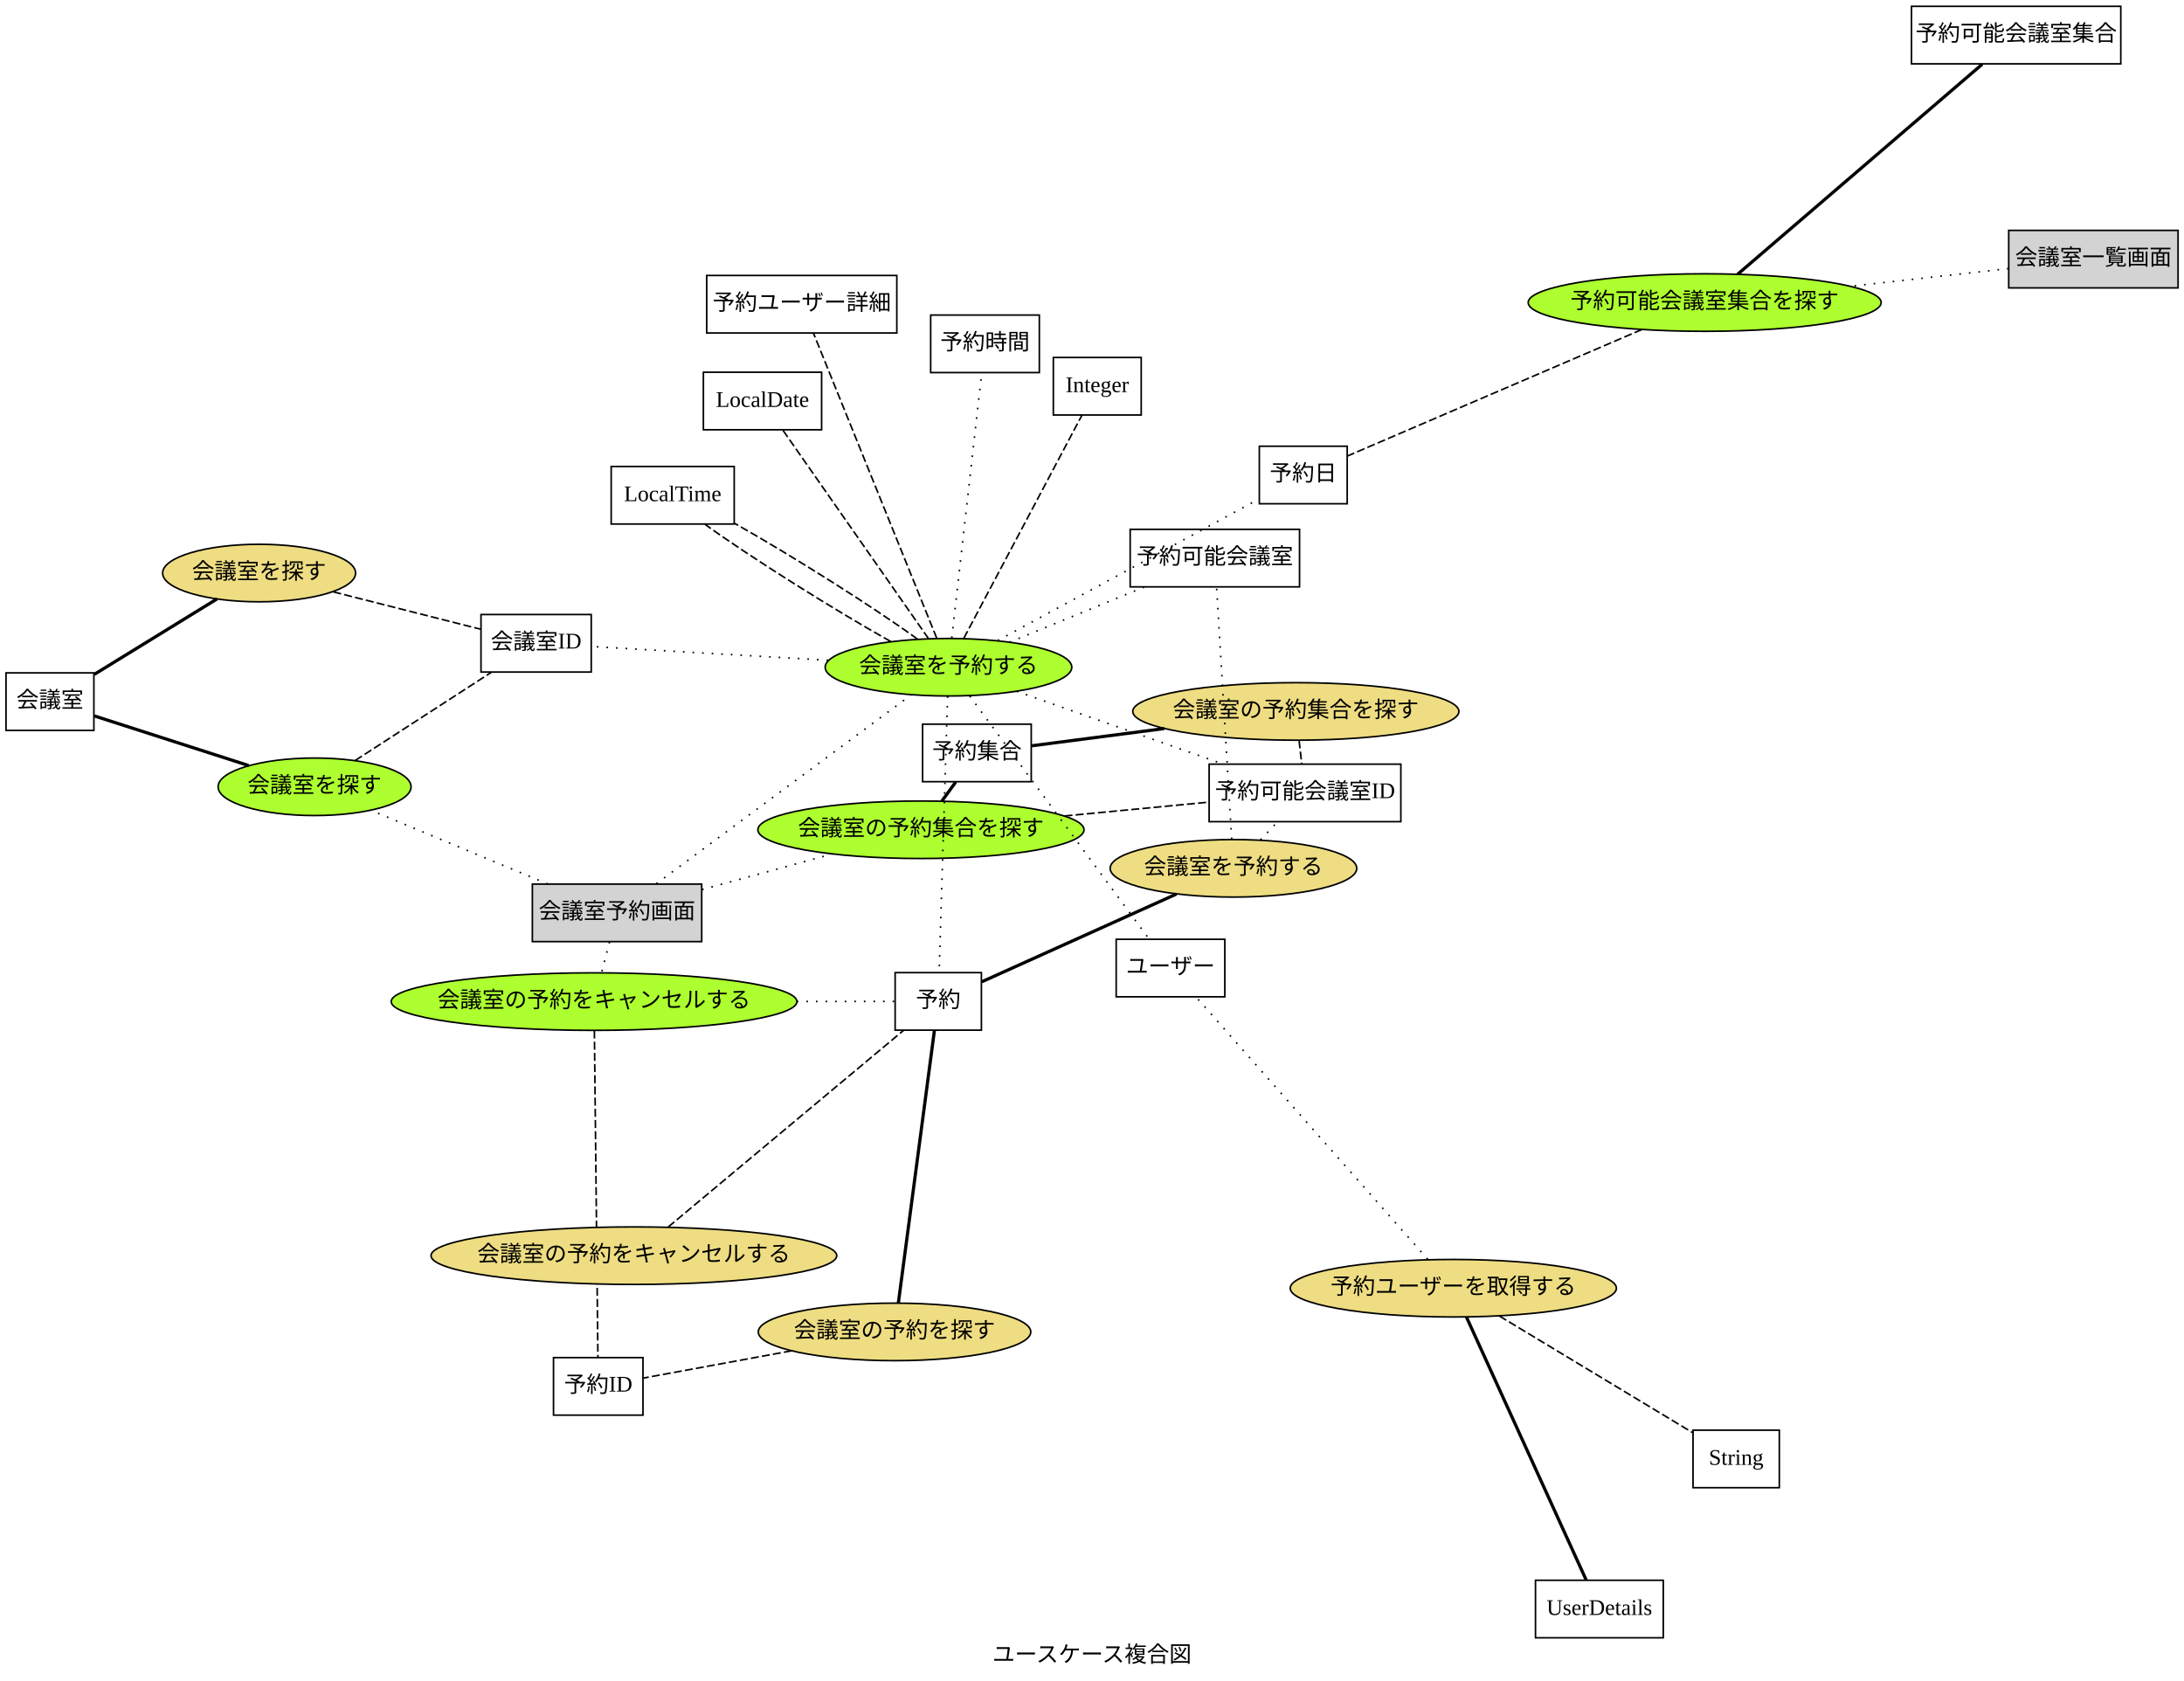
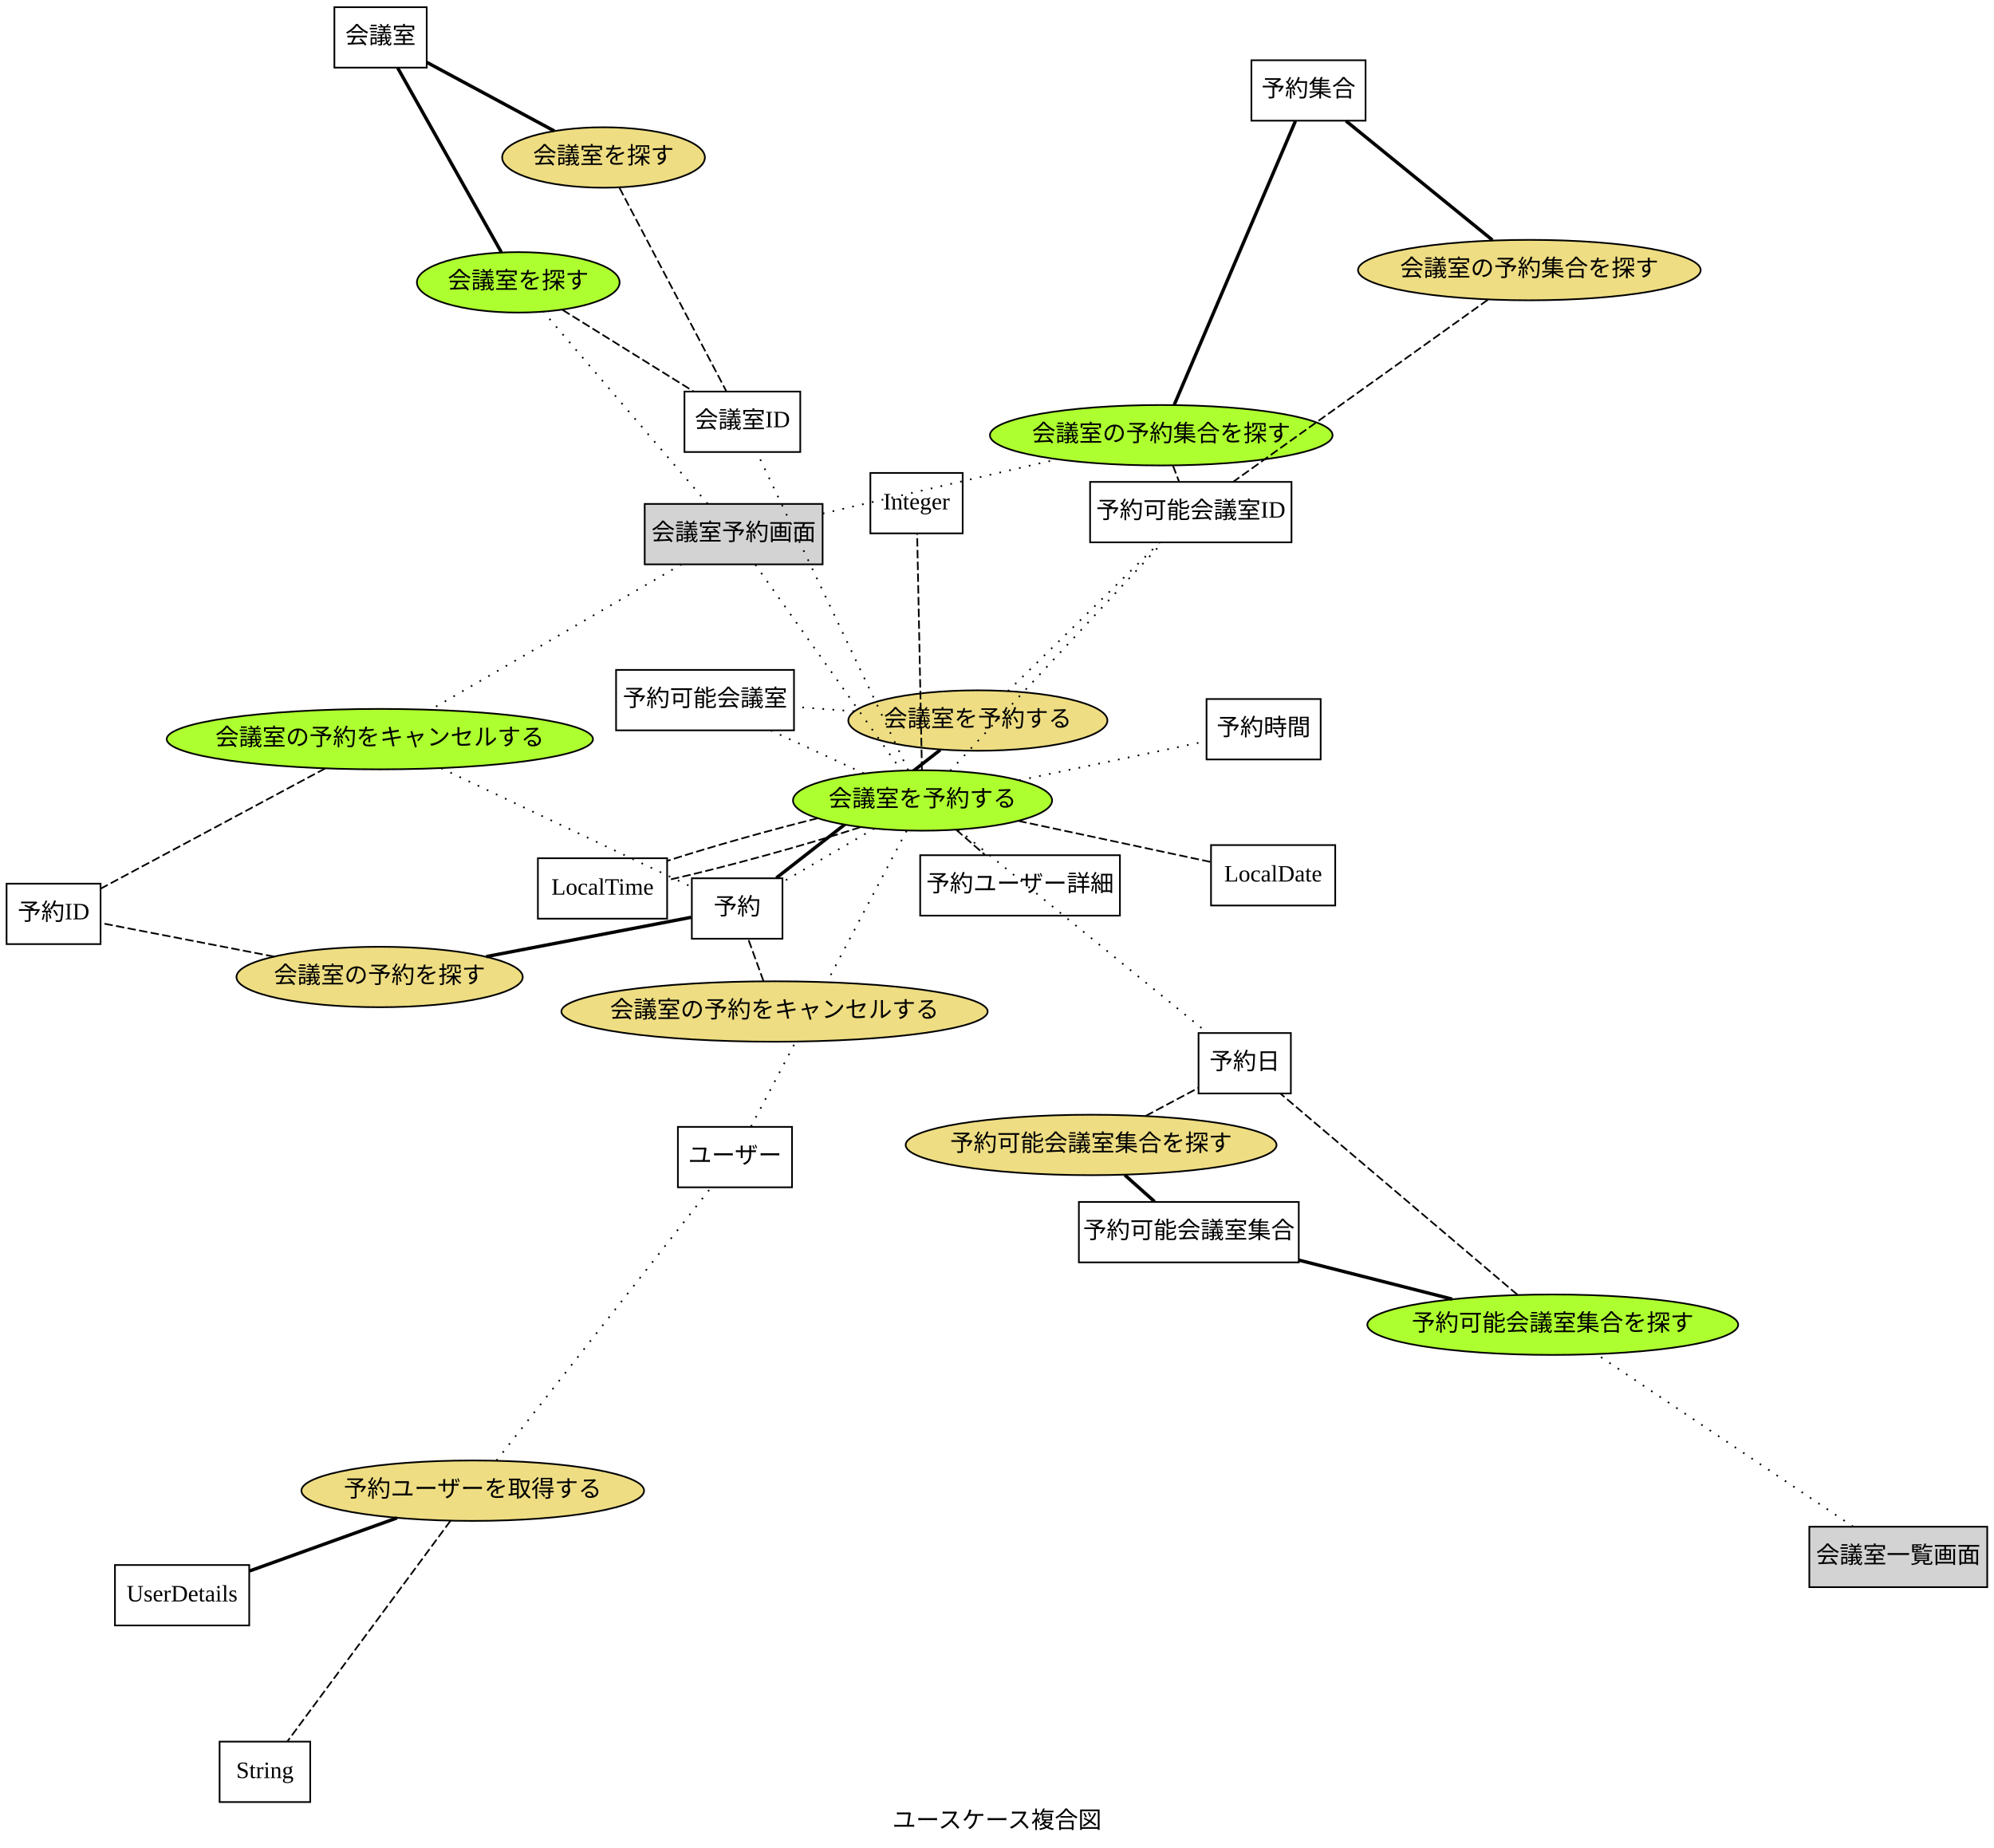
- <svg xmlns="http://www.w3.org/2000/svg" xmlns:xlink="http://www.w3.org/1999/xlink" width="1367px" height="1052px" viewBox="0.00 0.00 1367.00 1052.00">
-   <g id="graph0" class="graph" transform="scale(1.0 1.0) rotate(0) translate(4 1025)">
-     <polygon fill="white" stroke="none" points="-4,27 -4,-1025 1363,-1025 1363,27 -4,27" />
-     <text text-anchor="middle" x="679.5" y="15.2" font-family="Times New Roman,serif" font-size="14.00">ユースケース複合図</text>
+ <svg xmlns="http://www.w3.org/2000/svg" xmlns:xlink="http://www.w3.org/1999/xlink" width="1188px" height="1101px" viewBox="0.00 0.00 1188.00 1101.00">
+   <g id="graph0" class="graph" transform="scale(1.0 1.0) rotate(0) translate(4 1074)">
+     <polygon fill="white" stroke="none" points="-4,27 -4,-1074 1184,-1074 1184,27 -4,27" />
+     <text text-anchor="middle" x="590" y="15.2" font-family="Times New Roman,serif" font-size="14.00">ユースケース複合図</text>
    <g id="node1" class="node">
      <g id="a_node1">
        <a xlink:href="https://github.com/system-sekkei/library/tree/master/src/main/java/mrs/application/coordinator/reservation/ReservationCoordinator.java" xlink:title="ReservationCoordinator.cancelReservedMeetingRoom(ReservationId)">
-           <ellipse fill="greenyellow" stroke="black" cx="367.834" cy="-398.152" rx="126.978" ry="18" />
-           <text text-anchor="middle" x="367.834" y="-394.452" font-family="Times New Roman,serif" font-size="14.00">会議室の予約をキャンセルする</text>
+           <ellipse fill="greenyellow" stroke="black" cx="222.307" cy="-633.622" rx="126.978" ry="18" />
+           <text text-anchor="middle" x="222.307" y="-629.922" font-family="Times New Roman,serif" font-size="14.00">会議室の予約をキャンセルする</text>
        </a>
      </g>
    </g>
    <g id="node2" class="node">
      <g id="a_node2">
        <a xlink:title="ReservationId">
-           <polygon fill="none" stroke="black" points="398.446,-175.35 342.446,-175.35 342.446,-139.35 398.446,-139.35 398.446,-175.35" />
-           <text text-anchor="middle" x="370.446" y="-153.65" font-family="Times New Roman,serif" font-size="14.00">予約ID</text>
+           <polygon fill="none" stroke="black" points="55.911,-547.508 -0.089,-547.508 -0.089,-511.508 55.911,-511.508 55.911,-547.508" />
+           <text text-anchor="middle" x="27.911" y="-525.808" font-family="Times New Roman,serif" font-size="14.00">予約ID</text>
        </a>
      </g>
    </g>
    <g id="edge1" class="edge">
-       <path fill="none" stroke="black" stroke-dasharray="5,2" d="M368.03,-380.053C368.515,-335.427 369.761,-220.505 370.248,-175.66" />
+       <path fill="none" stroke="black" stroke-dasharray="5,2" d="M189.77,-616.195C152.372,-596.166 91.602,-563.619 56.128,-544.62" />
    </g>
    <g id="node3" class="node">
      <g id="a_node3">
        <a xlink:title="Reservation">
-           <polygon fill="none" stroke="black" points="610.275,-416.284 556.275,-416.284 556.275,-380.284 610.275,-380.284 610.275,-416.284" />
-           <text text-anchor="middle" x="583.275" y="-394.584" font-family="Times New Roman,serif" font-size="14.00">予約</text>
+           <polygon fill="none" stroke="black" points="462.184,-550.712 408.184,-550.712 408.184,-514.712 462.184,-514.712 462.184,-550.712" />
+           <text text-anchor="middle" x="435.184" y="-529.012" font-family="Times New Roman,serif" font-size="14.00">予約</text>
        </a>
      </g>
    </g>
    <g id="edge2" class="edge">
-       <path fill="none" stroke="black" stroke-dasharray="1,5" d="M494.714,-398.23C517.917,-398.244 539.893,-398.257 556.15,-398.267" />
-     </g>
-     <g id="node21" class="node">
-       <g id="a_node21">
+       <path fill="none" stroke="black" stroke-dasharray="1,5" d="M258.902,-616.275C301.341,-596.157 370.302,-563.468 408.167,-545.519" />
+     </g>
+     <g id="node24" class="node">
+       <g id="a_node24">
        <a xlink:href="https://github.com/system-sekkei/library/tree/master/src/main/java/mrs/application/service/reservation/ReservationService.java" xlink:title="ReservationService.findOne(ReservationId)">
-           <ellipse fill="#eedd82" stroke="black" cx="555.901" cy="-191.435" rx="85.285" ry="18" />
-           <text text-anchor="middle" x="555.901" y="-187.735" font-family="Times New Roman,serif" font-size="14.00">会議室の予約を探す</text>
-         </a>
-       </g>
-     </g>
-     <g id="edge24" class="edge">
-       <path fill="none" stroke="black" stroke-width="2" d="M580.846,-379.927C575.638,-340.575 563.454,-248.505 558.286,-209.455" />
-     </g>
-     <g id="node23" class="node">
-       <g id="a_node23">
+           <ellipse fill="#eedd82" stroke="black" cx="222.168" cy="-491.906" rx="85.285" ry="18" />
+           <text text-anchor="middle" x="222.168" y="-488.206" font-family="Times New Roman,serif" font-size="14.00">会議室の予約を探す</text>
+         </a>
+       </g>
+     </g>
+     <g id="edge27" class="edge">
+       <path fill="none" stroke="black" stroke-width="2" d="M407.772,-527.46C377.096,-521.584 326.364,-511.866 285.686,-504.074" />
+     </g>
+     <g id="node26" class="node">
+       <g id="a_node26">
        <a xlink:href="https://github.com/system-sekkei/library/tree/master/src/main/java/mrs/application/service/reservation/ReservationService.java" xlink:title="ReservationService.reserve(Reservation)">
-           <ellipse fill="#eedd82" stroke="black" cx="768.034" cy="-481.564" rx="77.187" ry="18" />
-           <text text-anchor="middle" x="768.034" y="-477.864" font-family="Times New Roman,serif" font-size="14.00">会議室を予約する</text>
-         </a>
-       </g>
-     </g>
-     <g id="edge28" class="edge">
-       <path fill="none" stroke="black" stroke-width="2" d="M610.537,-410.572C642.859,-425.141 696.819,-449.464 732.417,-465.509" />
+           <ellipse fill="#eedd82" stroke="black" cx="578.6" cy="-644.702" rx="77.187" ry="18" />
+           <text text-anchor="middle" x="578.6" y="-641.002" font-family="Times New Roman,serif" font-size="14.00">会議室を予約する</text>
+         </a>
+       </g>
+     </g>
+     <g id="edge31" class="edge">
+       <path fill="none" stroke="black" stroke-width="2" d="M458.546,-550.954C485.532,-572.027 529.619,-606.453 556.194,-627.205" />
    </g>
    <g id="node4" class="node">
      <g id="a_node4">
        <a xlink:title="ReservationsController">
-           <polygon fill="lightgray" stroke="black" points="435.214,-471.701 329.214,-471.701 329.214,-435.701 435.214,-435.701 435.214,-471.701" />
-           <text text-anchor="middle" x="382.214" y="-450.001" font-family="Times New Roman,serif" font-size="14.00">会議室予約画面</text>
+           <polygon fill="lightgray" stroke="black" points="486.099,-773.761 380.099,-773.761 380.099,-737.761 486.099,-737.761 486.099,-773.761" />
+           <text text-anchor="middle" x="433.099" y="-752.061" font-family="Times New Roman,serif" font-size="14.00">会議室予約画面</text>
        </a>
      </g>
    </g>
    <g id="edge3" class="edge">
-       <path fill="none" stroke="black" stroke-dasharray="1,5" d="M377.505,-435.512C375.9,-429.311 374.106,-422.382 372.504,-416.192" />
+       <path fill="none" stroke="black" stroke-dasharray="1,5" d="M401.996,-737.739C361.799,-714.447 292.267,-674.158 252.512,-651.123" />
    </g>
    <g id="node5" class="node">
      <g id="a_node5">
        <a xlink:href="https://github.com/system-sekkei/library/tree/master/src/main/java/mrs/application/coordinator/reservation/ReservationCoordinator.java" xlink:title="ReservationCoordinator.reserveMeetingRoom(LocalTime, LocalTime, ReservationUserDetails, LocalDate, Integer)">
-           <ellipse fill="greenyellow" stroke="black" cx="589.669" cy="-607.417" rx="77.187" ry="18" />
-           <text text-anchor="middle" x="589.669" y="-603.717" font-family="Times New Roman,serif" font-size="14.00">会議室を予約する</text>
+           <ellipse fill="greenyellow" stroke="black" cx="545.639" cy="-597.083" rx="77.187" ry="18" />
+           <text text-anchor="middle" x="545.639" y="-593.383" font-family="Times New Roman,serif" font-size="14.00">会議室を予約する</text>
        </a>
      </g>
    </g>
    <g id="edge16" class="edge">
-       <path fill="none" stroke="black" stroke-dasharray="1,5" d="M406.826,-471.938C447.182,-501.84 526.874,-560.888 566.362,-590.148" />
+       <path fill="none" stroke="black" stroke-dasharray="1,5" d="M446.009,-737.558C467.718,-706.95 511.273,-645.538 532.88,-615.073" />
    </g>
    <g id="node16" class="node">
      <g id="a_node16">
        <a xlink:href="https://github.com/system-sekkei/library/tree/master/src/main/java/mrs/application/coordinator/reservation/ReservationCoordinator.java" xlink:title="ReservationCoordinator.searchMeetingRoom(RoomId)">
-           <ellipse fill="greenyellow" stroke="black" cx="192.903" cy="-532.595" rx="60.389" ry="18" />
-           <text text-anchor="middle" x="192.903" y="-528.895" font-family="Times New Roman,serif" font-size="14.00">会議室を探す</text>
+           <ellipse fill="greenyellow" stroke="black" cx="304.773" cy="-905.774" rx="60.389" ry="18" />
+           <text text-anchor="middle" x="304.773" y="-902.074" font-family="Times New Roman,serif" font-size="14.00">会議室を探す</text>
        </a>
      </g>
    </g>
    <g id="edge19" class="edge">
-       <path fill="none" stroke="black" stroke-dasharray="1,5" d="M338.782,-471.801C305.269,-485.767 259.497,-504.842 228.217,-517.878" />
-     </g>
-     <g id="node18" class="node">
-       <g id="a_node18">
+       <path fill="none" stroke="black" stroke-dasharray="1,5" d="M417.62,-773.856C392.822,-802.845 344.487,-859.348 319.908,-888.081" />
+     </g>
+     <g id="node21" class="node">
+       <g id="a_node21">
        <a xlink:href="https://github.com/system-sekkei/library/tree/master/src/main/java/mrs/application/coordinator/reservation/ReservationCoordinator.java" xlink:title="ReservationCoordinator.searchReservations(ReservableRoomId)">
-           <ellipse fill="greenyellow" stroke="black" cx="572.431" cy="-505.701" rx="102.082" ry="18" />
-           <text text-anchor="middle" x="572.431" y="-502.001" font-family="Times New Roman,serif" font-size="14.00">会議室の予約集合を探す</text>
-         </a>
-       </g>
-     </g>
-     <g id="edge22" class="edge">
-       <path fill="none" stroke="black" stroke-dasharray="1,5" d="M435.453,-468.255C460.841,-475.196 491.204,-483.496 516.883,-490.516" />
+           <ellipse fill="greenyellow" stroke="black" cx="687.861" cy="-814.687" rx="102.082" ry="18" />
+           <text text-anchor="middle" x="687.861" y="-810.987" font-family="Times New Roman,serif" font-size="14.00">会議室の予約集合を探す</text>
+         </a>
+       </g>
+     </g>
+     <g id="edge25" class="edge">
+       <path fill="none" stroke="black" stroke-dasharray="1,5" d="M486.196,-768.042C526.881,-777.452 583.108,-790.458 625.858,-800.346" />
    </g>
    <g id="edge9" class="edge">
-       <path fill="none" stroke="black" stroke-dasharray="1,5" d="M589.113,-589.224C587.901,-549.573 585.032,-455.763 583.825,-416.286" />
+       <path fill="none" stroke="black" stroke-dasharray="1,5" d="M516.907,-580.338C500.032,-570.504 478.832,-558.149 462.253,-548.487" />
    </g>
    <g id="node6" class="node">
      <g id="a_node6">
        <a xlink:title="Integer">
-           <polygon fill="none" stroke="black" points="710.3,-801.278 655.3,-801.278 655.3,-765.278 710.3,-765.278 710.3,-801.278" />
-           <text text-anchor="middle" x="682.8" y="-779.578" font-family="Times New Roman,serif" font-size="14.00">Integer</text>
+           <polygon fill="none" stroke="black" points="569.554,-792.222 514.554,-792.222 514.554,-756.222 569.554,-756.222 569.554,-792.222" />
+           <text text-anchor="middle" x="542.054" y="-770.522" font-family="Times New Roman,serif" font-size="14.00">Integer</text>
        </a>
      </g>
    </g>
    <g id="edge4" class="edge">
-       <path fill="none" stroke="black" stroke-dasharray="5,2" d="M599.285,-625.575C617.178,-659.362 655.383,-731.507 673.236,-765.219" />
+       <path fill="none" stroke="black" stroke-dasharray="5,2" d="M545.269,-615.373C544.58,-649.405 543.11,-722.075 542.422,-756.031" />
    </g>
    <g id="node7" class="node">
      <g id="a_node7">
        <a xlink:title="LocalDate">
-           <polygon fill="none" stroke="black" points="510.265,-792.038 436.265,-792.038 436.265,-756.038 510.265,-756.038 510.265,-792.038" />
-           <text text-anchor="middle" x="473.265" y="-770.338" font-family="Times New Roman,serif" font-size="14.00">LocalDate</text>
+           <polygon fill="none" stroke="black" points="791.512,-570.503 717.512,-570.503 717.512,-534.503 791.512,-534.503 791.512,-570.503" />
+           <text text-anchor="middle" x="754.512" y="-548.803" font-family="Times New Roman,serif" font-size="14.00">LocalDate</text>
        </a>
      </g>
    </g>
    <g id="edge5" class="edge">
-       <path fill="none" stroke="black" stroke-dasharray="5,2" d="M577.212,-625.249C554.925,-657.151 508.462,-723.658 485.986,-755.83" />
+       <path fill="none" stroke="black" stroke-dasharray="5,2" d="M602.715,-584.901C639.193,-577.116 685.451,-567.243 717.26,-560.453" />
    </g>
    <g id="node8" class="node">
      <g id="a_node8">
        <a xlink:title="LocalTime">
-           <polygon fill="none" stroke="black" points="455.551,-733.048 378.551,-733.048 378.551,-697.048 455.551,-697.048 455.551,-733.048" />
-           <text text-anchor="middle" x="417.051" y="-711.348" font-family="Times New Roman,serif" font-size="14.00">LocalTime</text>
+           <polygon fill="none" stroke="black" points="393.468,-562.659 316.468,-562.659 316.468,-526.659 393.468,-526.659 393.468,-562.659" />
+           <text text-anchor="middle" x="354.968" y="-540.959" font-family="Times New Roman,serif" font-size="14.00">LocalTime</text>
        </a>
      </g>
    </g>
    <g id="edge6" class="edge">
-       <path fill="none" stroke="black" stroke-dasharray="5,2" d="M553.499,-623.538C518.186,-643.277 465.791,-676.227 437.263,-696.855" />
+       <path fill="none" stroke="black" stroke-dasharray="5,2" d="M508.525,-581.124C475.44,-570.343 427.205,-557.105 393.651,-549.61" />
    </g>
    <g id="edge7" class="edge">
-       <path fill="none" stroke="black" stroke-dasharray="5,2" d="M570.28,-625.014C542.619,-645.111 491.382,-677.42 455.789,-697.486" />
+       <path fill="none" stroke="black" stroke-dasharray="5,2" d="M483.104,-586.466C453.594,-579.104 419.312,-569.43 393.634,-561.122" />
    </g>
    <g id="node9" class="node">
      <g id="a_node9">
        <a xlink:title="ReservationUserDetails">
-           <polygon fill="none" stroke="black" points="557.335,-852.598 438.335,-852.598 438.335,-816.598 557.335,-816.598 557.335,-852.598" />
-           <text text-anchor="middle" x="497.835" y="-830.898" font-family="Times New Roman,serif" font-size="14.00">予約ユーザー詳細</text>
+           <polygon fill="none" stroke="black" points="663.237,-564.469 544.237,-564.469 544.237,-528.469 663.237,-528.469 663.237,-564.469" />
+           <text text-anchor="middle" x="603.737" y="-542.769" font-family="Times New Roman,serif" font-size="14.00">予約ユーザー詳細</text>
        </a>
      </g>
    </g>
    <g id="edge8" class="edge">
-       <path fill="none" stroke="black" stroke-dasharray="5,2" d="M582.309,-625.624C565.114,-668.162 522.46,-773.681 505.23,-816.305" />
+       <path fill="none" stroke="black" stroke-dasharray="5,2" d="M565.633,-579.664C571.147,-574.86 577.145,-569.635 582.716,-564.782" />
    </g>
    <g id="node10" class="node">
      <g id="a_node10">
        <a xlink:title="User">
-           <polygon fill="none" stroke="black" points="762.633,-437.156 694.633,-437.156 694.633,-401.156 762.633,-401.156 762.633,-437.156" />
-           <text text-anchor="middle" x="728.633" y="-415.456" font-family="Times New Roman,serif" font-size="14.00">ユーザー</text>
+           <polygon fill="none" stroke="black" points="467.879,-402.602 399.879,-402.602 399.879,-366.602 467.879,-366.602 467.879,-402.602" />
+           <text text-anchor="middle" x="433.879" y="-380.902" font-family="Times New Roman,serif" font-size="14.00">ユーザー</text>
        </a>
      </g>
    </g>
    <g id="edge10" class="edge">
-       <path fill="none" stroke="black" stroke-dasharray="1,5" d="M602.994,-589.366C629.487,-553.474 688.517,-473.502 715.145,-437.429" />
+       <path fill="none" stroke="black" stroke-dasharray="1,5" d="M536.111,-578.967C514.996,-538.823 464.476,-442.773 443.383,-402.672" />
    </g>
    <g id="node11" class="node">
      <g id="a_node11">
        <a xlink:title="ReservableRoomId">
-           <polygon fill="none" stroke="black" points="872.813,-546.762 752.813,-546.762 752.813,-510.762 872.813,-510.762 872.813,-546.762" />
-           <text text-anchor="middle" x="812.813" y="-525.062" font-family="Times New Roman,serif" font-size="14.00">予約可能会議室ID</text>
+           <polygon fill="none" stroke="black" points="765.459,-786.876 645.459,-786.876 645.459,-750.876 765.459,-750.876 765.459,-786.876" />
+           <text text-anchor="middle" x="705.459" y="-765.176" font-family="Times New Roman,serif" font-size="14.00">予約可能会議室ID</text>
        </a>
      </g>
    </g>
    <g id="edge11" class="edge">
-       <path fill="none" stroke="black" stroke-dasharray="1,5" d="M632.429,-592.345C669.255,-579.364 722.49,-560.6 761.586,-546.819" />
+       <path fill="none" stroke="black" stroke-dasharray="1,5" d="M562.141,-614.821C592.686,-647.655 657.73,-717.571 688.567,-750.719" />
    </g>
    <g id="node12" class="node">
      <g id="a_node12">
        <a xlink:title="ReservedDate">
-           <polygon fill="none" stroke="black" points="839.232,-745.736 784.232,-745.736 784.232,-709.736 839.232,-709.736 839.232,-745.736" />
-           <text text-anchor="middle" x="811.732" y="-724.036" font-family="Times New Roman,serif" font-size="14.00">予約日</text>
+           <polygon fill="none" stroke="black" points="765.073,-458.517 710.073,-458.517 710.073,-422.517 765.073,-422.517 765.073,-458.517" />
+           <text text-anchor="middle" x="737.573" y="-436.817" font-family="Times New Roman,serif" font-size="14.00">予約日</text>
        </a>
      </g>
    </g>
    <g id="edge12" class="edge">
-       <path fill="none" stroke="black" stroke-dasharray="1,5" d="M620.546,-624.147C663.925,-647.651 742.256,-690.092 783.917,-712.665" />
+       <path fill="none" stroke="black" stroke-dasharray="1,5" d="M566.913,-579.729C603.514,-549.873 678.049,-489.072 715.317,-458.672" />
    </g>
    <g id="node13" class="node">
      <g id="a_node13">
        <a xlink:title="RoomId">
-           <polygon fill="none" stroke="black" points="366.065,-640.401 297.065,-640.401 297.065,-604.401 366.065,-604.401 366.065,-640.401" />
-           <text text-anchor="middle" x="331.565" y="-618.701" font-family="Times New Roman,serif" font-size="14.00">会議室ID</text>
+           <polygon fill="none" stroke="black" points="472.793,-840.7 403.793,-840.7 403.793,-804.7 472.793,-804.7 472.793,-840.7" />
+           <text text-anchor="middle" x="438.293" y="-819" font-family="Times New Roman,serif" font-size="14.00">会議室ID</text>
        </a>
      </g>
    </g>
    <g id="edge13" class="edge">
-       <path fill="none" stroke="black" stroke-dasharray="1,5" d="M514.321,-611.792C465.368,-614.634 403.866,-618.204 366.156,-620.393" />
+       <path fill="none" stroke="black" stroke-dasharray="1,5" d="M537.036,-615.165C516.936,-657.41 467.077,-762.202 446.937,-804.532" />
    </g>
    <g id="node14" class="node">
      <g id="a_node14">
        <a xlink:title="ReservableRoom">
-           <polygon fill="none" stroke="black" points="809.396,-693.716 703.396,-693.716 703.396,-657.716 809.396,-657.716 809.396,-693.716" />
-           <text text-anchor="middle" x="756.396" y="-672.016" font-family="Times New Roman,serif" font-size="14.00">予約可能会議室</text>
+           <polygon fill="none" stroke="black" points="469.049,-674.868 363.049,-674.868 363.049,-638.868 469.049,-638.868 469.049,-674.868" />
+           <text text-anchor="middle" x="416.049" y="-653.168" font-family="Times New Roman,serif" font-size="14.00">予約可能会議室</text>
        </a>
      </g>
    </g>
    <g id="edge14" class="edge">
-       <path fill="none" stroke="black" stroke-dasharray="1,5" d="M627.92,-623.086C653.108,-633.405 686.16,-646.944 712.432,-657.707" />
+       <path fill="none" stroke="black" stroke-dasharray="1,5" d="M510.57,-613.262C493.48,-621.146 472.867,-630.656 455.257,-638.78" />
    </g>
    <g id="node15" class="node">
      <g id="a_node15">
        <a xlink:title="ReservedTime">
-           <polygon fill="none" stroke="black" points="646.533,-827.826 578.533,-827.826 578.533,-791.826 646.533,-791.826 646.533,-827.826" />
-           <text text-anchor="middle" x="612.533" y="-806.126" font-family="Times New Roman,serif" font-size="14.00">予約時間</text>
+           <polygon fill="none" stroke="black" points="782.838,-657.516 714.838,-657.516 714.838,-621.516 782.838,-621.516 782.838,-657.516" />
+           <text text-anchor="middle" x="748.838" y="-635.816" font-family="Times New Roman,serif" font-size="14.00">予約時間</text>
        </a>
      </g>
    </g>
    <g id="edge15" class="edge">
-       <path fill="none" stroke="black" stroke-dasharray="1,5" d="M591.738,-625.737C596.092,-664.273 606.15,-753.322 610.485,-791.694" />
+       <path fill="none" stroke="black" stroke-dasharray="1,5" d="M603.324,-609.129C639.228,-616.627 684.192,-626.016 714.562,-632.358" />
    </g>
    <g id="edge18" class="edge">
-       <path fill="none" stroke="black" stroke-dasharray="5,2" d="M218.336,-549.067C242.417,-564.663 278.5,-588.033 303.432,-604.18" />
+       <path fill="none" stroke="black" stroke-dasharray="5,2" d="M331.152,-889.362C353.648,-875.365 385.943,-855.272 409.187,-840.809" />
    </g>
    <g id="node17" class="node">
      <g id="a_node17">
        <a xlink:title="MeetingRoom">
-           <polygon fill="none" stroke="black" points="54.761,-603.883 -0.239,-603.883 -0.239,-567.883 54.761,-567.883 54.761,-603.883" />
-           <text text-anchor="middle" x="27.261" y="-582.183" font-family="Times New Roman,serif" font-size="14.00">会議室</text>
+           <polygon fill="none" stroke="black" points="250.227,-1069.71 195.227,-1069.71 195.227,-1033.71 250.227,-1033.71 250.227,-1069.71" />
+           <text text-anchor="middle" x="222.727" y="-1048.01" font-family="Times New Roman,serif" font-size="14.00">会議室</text>
        </a>
      </g>
    </g>
    <g id="edge17" class="edge">
-       <path fill="none" stroke="black" stroke-width="2" d="M54.986,-576.964C81.418,-568.461 121.552,-555.549 151.722,-545.843" />
-     </g>
-     <g id="node24" class="node">
-       <g id="a_node24">
+       <path fill="none" stroke="black" stroke-width="2" d="M232.952,-1033.52C248.76,-1005.4 278.947,-951.71 294.676,-923.733" />
+     </g>
+     <g id="node27" class="node">
+       <g id="a_node27">
        <a xlink:href="https://github.com/system-sekkei/library/tree/master/src/main/java/mrs/application/service/room/RoomService.java" xlink:title="RoomService.findMeetingRoom(RoomId)">
-           <ellipse fill="#eedd82" stroke="black" cx="158.179" cy="-666.361" rx="60.389" ry="18" />
-           <text text-anchor="middle" x="158.179" y="-662.661" font-family="Times New Roman,serif" font-size="14.00">会議室を探す</text>
-         </a>
-       </g>
-     </g>
-     <g id="edge31" class="edge">
-       <path fill="none" stroke="black" stroke-width="2" d="M55.026,-602.95C77.693,-616.885 109.509,-636.442 131.794,-650.141" />
+           <ellipse fill="#eedd82" stroke="black" cx="355.576" cy="-980.168" rx="60.389" ry="18" />
+           <text text-anchor="middle" x="355.576" y="-976.468" font-family="Times New Roman,serif" font-size="14.00">会議室を探す</text>
+         </a>
+       </g>
+     </g>
+     <g id="edge34" class="edge">
+       <path fill="none" stroke="black" stroke-width="2" d="M250.254,-1036.88C272.446,-1024.93 303.582,-1008.17 326.242,-995.965" />
+     </g>
+     <g id="node18" class="node">
+       <g id="a_node18">
+         <a xlink:href="https://github.com/system-sekkei/library/tree/master/src/main/java/mrs/application/coordinator/reservation/ReservationCoordinator.java" xlink:title="ReservationCoordinator.searchReservableRooms(ReservedDate)">
+           <ellipse fill="greenyellow" stroke="black" cx="921.108" cy="-284.74" rx="110.48" ry="18" />
+           <text text-anchor="middle" x="921.108" y="-281.04" font-family="Times New Roman,serif" font-size="14.00">予約可能会議室集合を探す</text>
+         </a>
+       </g>
    </g>
    <g id="edge21" class="edge">
-       <path fill="none" stroke="black" stroke-dasharray="5,2" d="M662.282,-514.321C692.42,-517.213 725.281,-520.365 752.589,-522.985" />
+       <path fill="none" stroke="black" stroke-dasharray="5,2" d="M900.055,-302.61C864.84,-332.499 794.374,-392.307 758.947,-422.376" />
    </g>
    <g id="node19" class="node">
      <g id="a_node19">
-         <a xlink:title="Reservations">
-           <polygon fill="none" stroke="black" points="641.475,-571.789 573.475,-571.789 573.475,-535.789 641.475,-535.789 641.475,-571.789" />
-           <text text-anchor="middle" x="607.475" y="-550.089" font-family="Times New Roman,serif" font-size="14.00">予約集合</text>
+         <a xlink:title="ReservableRooms">
+           <polygon fill="none" stroke="black" points="769.784,-357.883 638.784,-357.883 638.784,-321.883 769.784,-321.883 769.784,-357.883" />
+           <text text-anchor="middle" x="704.284" y="-336.183" font-family="Times New Roman,serif" font-size="14.00">予約可能会議室集合</text>
        </a>
      </g>
    </g>
    <g id="edge20" class="edge">
-       <path fill="none" stroke="black" stroke-width="2" d="M594.226,-535.609C591.358,-531.673 588.326,-527.513 585.466,-523.588" />
+       <path fill="none" stroke="black" stroke-width="2" d="M769.927,-323.189C798.969,-315.803 832.887,-307.177 861.229,-299.969" />
+     </g>
+     <g id="node28" class="node">
+       <g id="a_node28">
+         <a xlink:href="https://github.com/system-sekkei/library/tree/master/src/main/java/mrs/application/service/room/RoomService.java" xlink:title="RoomService.findReservableRooms(ReservedDate)">
+           <ellipse fill="#eedd82" stroke="black" cx="646.058" cy="-391.838" rx="110.48" ry="18" />
+           <text text-anchor="middle" x="646.058" y="-388.138" font-family="Times New Roman,serif" font-size="14.00">予約可能会議室集合を探す</text>
+         </a>
+       </g>
+     </g>
+     <g id="edge36" class="edge">
+       <path fill="none" stroke="black" stroke-width="2" d="M683.919,-358.054C678.148,-363.205 671.87,-368.806 666.116,-373.94" />
+     </g>
+     <g id="node20" class="node">
+       <g id="a_node20">
+         <a xlink:title="RoomsController">
+           <polygon fill="lightgray" stroke="black" points="1179.97,-164.373 1073.97,-164.373 1073.97,-128.373 1179.97,-128.373 1179.97,-164.373" />
+           <text text-anchor="middle" x="1126.97" y="-142.673" font-family="Times New Roman,serif" font-size="14.00">会議室一覧画面</text>
+         </a>
+       </g>
+     </g>
+     <g id="edge22" class="edge">
+       <path fill="none" stroke="black" stroke-dasharray="1,5" d="M1100.06,-164.462C1060.39,-191.126 986.677,-240.67 947.377,-267.084" />
+     </g>
+     <g id="edge24" class="edge">
+       <path fill="none" stroke="black" stroke-dasharray="5,2" d="M694.816,-796.581C696.007,-793.48 697.246,-790.256 698.439,-787.15" />
    </g>
    <g id="node22" class="node">
      <g id="a_node22">
-         <a xlink:href="https://github.com/system-sekkei/library/tree/master/src/main/java/mrs/application/service/reservation/ReservationService.java" xlink:title="ReservationService.findReservations(ReservableRoomId)">
-           <ellipse fill="#eedd82" stroke="black" cx="807.083" cy="-579.756" rx="102.082" ry="18" />
-           <text text-anchor="middle" x="807.083" y="-576.056" font-family="Times New Roman,serif" font-size="14.00">会議室の予約集合を探す</text>
-         </a>
-       </g>
-     </g>
-     <g id="edge26" class="edge">
-       <path fill="none" stroke="black" stroke-width="2" d="M641.788,-558.253C664.639,-561.225 695.69,-565.265 724.712,-569.04" />
-     </g>
-     <g id="node20" class="node">
-       <g id="a_node20">
-         <a xlink:href="https://github.com/system-sekkei/library/tree/master/src/main/java/mrs/application/service/reservation/ReservationService.java" xlink:title="ReservationService.cancel(Reservation)">
-           <ellipse fill="#eedd82" stroke="black" cx="392.762" cy="-239.144" rx="126.978" ry="18" />
-           <text text-anchor="middle" x="392.762" y="-235.444" font-family="Times New Roman,serif" font-size="14.00">会議室の予約をキャンセルする</text>
+         <a xlink:title="Reservations">
+           <polygon fill="none" stroke="black" points="809.575,-1038.1 741.575,-1038.1 741.575,-1002.1 809.575,-1002.1 809.575,-1038.1" />
+           <text text-anchor="middle" x="775.575" y="-1016.4" font-family="Times New Roman,serif" font-size="14.00">予約集合</text>
        </a>
      </g>
    </g>
    <g id="edge23" class="edge">
-       <path fill="none" stroke="black" stroke-dasharray="5,2" d="M414.246,-257.09C450.835,-287.654 524.843,-349.474 561.577,-380.159" />
-     </g>
-     <g id="edge25" class="edge">
-       <path fill="none" stroke="black" stroke-dasharray="5,2" d="M491.559,-179.61C459.964,-173.803 423.505,-167.102 398.911,-162.582" />
-     </g>
-     <g id="edge27" class="edge">
-       <path fill="none" stroke="black" stroke-dasharray="5,2" d="M809.119,-561.634C809.659,-556.825 810.243,-551.632 810.783,-546.826" />
-     </g>
-     <g id="edge30" class="edge">
-       <path fill="none" stroke="black" stroke-dasharray="1,5" d="M784.963,-499.407C788.43,-503.062 792.083,-506.913 795.562,-510.58" />
-     </g>
-     <g id="edge29" class="edge">
-       <path fill="none" stroke="black" stroke-dasharray="1,5" d="M766.939,-499.829C764.715,-536.927 759.694,-620.703 757.48,-657.641" />
-     </g>
-     <g id="edge32" class="edge">
-       <path fill="none" stroke="black" stroke-dasharray="5,2" d="M204.644,-654.58C233.633,-647.23 270.335,-637.925 296.805,-631.214" />
+       <path fill="none" stroke="black" stroke-width="2" d="M767.791,-1001.87C751.146,-962.89 712.257,-871.819 695.627,-832.875" />
    </g>
    <g id="node25" class="node">
      <g id="a_node25">
-         <a xlink:href="https://github.com/system-sekkei/library/tree/master/src/main/java/mrs/application/service/room/RoomService.java" xlink:title="RoomService.findReservableRooms(ReservedDate)">
-           <ellipse fill="greenyellow" stroke="black" cx="1062.98" cy="-835.645" rx="110.48" ry="18" />
-           <text text-anchor="middle" x="1062.98" y="-831.945" font-family="Times New Roman,serif" font-size="14.00">予約可能会議室集合を探す</text>
-         </a>
-       </g>
-     </g>
-     <g id="edge34" class="edge">
-       <path fill="none" stroke="black" stroke-dasharray="5,2" d="M1023.72,-818.784C972.521,-796.793 884.214,-758.866 839.46,-739.645" />
-     </g>
-     <g id="node26" class="node">
-       <g id="a_node26">
-         <a xlink:title="ReservableRooms">
-           <polygon fill="none" stroke="black" points="1323.44,-1021.04 1192.44,-1021.04 1192.44,-985.041 1323.44,-985.041 1323.44,-1021.04" />
-           <text text-anchor="middle" x="1257.94" y="-999.341" font-family="Times New Roman,serif" font-size="14.00">予約可能会議室集合</text>
-         </a>
-       </g>
+         <a xlink:href="https://github.com/system-sekkei/library/tree/master/src/main/java/mrs/application/service/reservation/ReservationService.java" xlink:title="ReservationService.findReservations(ReservableRoomId)">
+           <ellipse fill="#eedd82" stroke="black" cx="907.165" cy="-913.084" rx="102.082" ry="18" />
+           <text text-anchor="middle" x="907.165" y="-909.384" font-family="Times New Roman,serif" font-size="14.00">会議室の予約集合を探す</text>
+         </a>
+       </g>
+     </g>
+     <g id="edge29" class="edge">
+       <path fill="none" stroke="black" stroke-width="2" d="M797.898,-1001.95C822.242,-982.147 860.959,-950.661 885.173,-930.97" />
+     </g>
+     <g id="node23" class="node">
+       <g id="a_node23">
+         <a xlink:href="https://github.com/system-sekkei/library/tree/master/src/main/java/mrs/application/service/reservation/ReservationService.java" xlink:title="ReservationService.cancel(Reservation)">
+           <ellipse fill="#eedd82" stroke="black" cx="457.455" cy="-471.343" rx="126.978" ry="18" />
+           <text text-anchor="middle" x="457.455" y="-467.643" font-family="Times New Roman,serif" font-size="14.00">会議室の予約をキャンセルする</text>
+         </a>
+       </g>
+     </g>
+     <g id="edge26" class="edge">
+       <path fill="none" stroke="black" stroke-dasharray="5,2" d="M450.893,-489.424C448.019,-497.344 444.653,-506.619 441.776,-514.548" />
+     </g>
+     <g id="edge28" class="edge">
+       <path fill="none" stroke="black" stroke-dasharray="5,2" d="M159.366,-504.062C124.56,-510.8 83.004,-518.844 56.068,-524.058" />
+     </g>
+     <g id="edge30" class="edge">
+       <path fill="none" stroke="black" stroke-dasharray="5,2" d="M882.432,-895.401C843.825,-867.799 769.636,-814.759 730.712,-786.931" />
    </g>
    <g id="edge33" class="edge">
-       <path fill="none" stroke="black" stroke-width="2" d="M1236.7,-984.808C1199,-952.439 1120.86,-885.338 1083.6,-853.35" />
-     </g>
-     <g id="node27" class="node">
-       <g id="a_node27">
-         <a xlink:title="RoomsController">
-           <polygon fill="lightgray" stroke="black" points="1359.29,-880.822 1253.29,-880.822 1253.29,-844.822 1359.29,-844.822 1359.29,-880.822" />
-           <text text-anchor="middle" x="1306.29" y="-859.122" font-family="Times New Roman,serif" font-size="14.00">会議室一覧画面</text>
-         </a>
-       </g>
+       <path fill="none" stroke="black" stroke-dasharray="1,5" d="M596.507,-662.23C620.411,-685.628 662.547,-726.873 686.818,-750.63" />
+     </g>
+     <g id="edge32" class="edge">
+       <path fill="none" stroke="black" stroke-dasharray="1,5" d="M504.934,-650.216C492.838,-651.121 480.515,-652.043 469.049,-652.902" />
    </g>
    <g id="edge35" class="edge">
-       <path fill="none" stroke="black" stroke-dasharray="1,5" d="M1253.19,-856.892C1224.25,-853.659 1187.62,-849.567 1154.25,-845.839" />
-     </g>
-     <g id="node28" class="node">
-       <g id="a_node28">
+       <path fill="none" stroke="black" stroke-dasharray="5,2" d="M365.065,-962.104C380.936,-931.891 412.694,-871.433 428.66,-841.038" />
+     </g>
+     <g id="edge37" class="edge">
+       <path fill="none" stroke="black" stroke-dasharray="5,2" d="M678.58,-409.137C688.855,-414.603 700.105,-420.586 709.999,-425.85" />
+     </g>
+     <g id="node29" class="node">
+       <g id="a_node29">
        <a xlink:href="https://github.com/system-sekkei/library/tree/master/src/main/java/mrs/application/service/user/ReservationUserDetailsService.java" xlink:title="ReservationUserDetailsService.loadUserByUsername(String)">
-           <ellipse fill="#eedd82" stroke="black" cx="905.658" cy="-218.779" rx="102.082" ry="18" />
-           <text text-anchor="middle" x="905.658" y="-215.079" font-family="Times New Roman,serif" font-size="14.00">予約ユーザーを取得する</text>
-         </a>
-       </g>
-     </g>
-     <g id="edge38" class="edge">
-       <path fill="none" stroke="black" stroke-dasharray="1,5" d="M889.636,-236.915C856.018,-274.968 778.444,-362.774 744.746,-400.917" />
+           <ellipse fill="#eedd82" stroke="black" cx="277.66" cy="-185.847" rx="102.082" ry="18" />
+           <text text-anchor="middle" x="277.66" y="-182.147" font-family="Times New Roman,serif" font-size="14.00">予約ユーザーを取得する</text>
+         </a>
+       </g>
+     </g>
+     <g id="edge40" class="edge">
+       <path fill="none" stroke="black" stroke-dasharray="1,5" d="M291.799,-203.836C321.466,-241.581 389.922,-328.676 419.659,-366.511" />
+     </g>
+     <g id="node31" class="node">
+       <g id="a_node31">
+         <a xlink:title="String">
+           <polygon fill="none" stroke="black" points="180.831,-36.339 126.831,-36.339 126.831,-0.339 180.831,-0.339 180.831,-36.339" />
+           <text text-anchor="middle" x="153.831" y="-14.639" font-family="Times New Roman,serif" font-size="14.00">String</text>
+         </a>
+       </g>
+     </g>
+     <g id="edge39" class="edge">
+       <path fill="none" stroke="black" stroke-dasharray="5,2" d="M264.408,-167.921C240.637,-135.764 191.012,-68.635 167.174,-36.389" />
    </g>
    <g id="node30" class="node">
      <g id="a_node30">
-         <a xlink:title="String">
-           <polygon fill="none" stroke="black" points="1109.7,-129.94 1055.7,-129.94 1055.7,-93.94 1109.7,-93.94 1109.7,-129.94" />
-           <text text-anchor="middle" x="1082.7" y="-108.24" font-family="Times New Roman,serif" font-size="14.00">String</text>
-         </a>
-       </g>
-     </g>
-     <g id="edge37" class="edge">
-       <path fill="none" stroke="black" stroke-dasharray="5,2" d="M934.497,-201.376C968.008,-181.154 1022.88,-148.042 1055.62,-128.284" />
-     </g>
-     <g id="node29" class="node">
-       <g id="a_node29">
        <a xlink:title="UserDetails">
-           <polygon fill="none" stroke="black" points="1037.08,-36.002 957.084,-36.002 957.084,-0.002 1037.08,-0.002 1037.08,-36.002" />
-           <text text-anchor="middle" x="997.084" y="-14.302" font-family="Times New Roman,serif" font-size="14.00">UserDetails</text>
-         </a>
-       </g>
-     </g>
-     <g id="edge36" class="edge">
-       <path fill="none" stroke="black" stroke-width="2" d="M988.809,-36.174C971.403,-74.4 931.18,-162.731 913.848,-200.793" />
+           <polygon fill="none" stroke="black" points="144.487,-141.565 64.487,-141.565 64.487,-105.565 144.487,-105.565 144.487,-141.565" />
+           <text text-anchor="middle" x="104.487" y="-119.865" font-family="Times New Roman,serif" font-size="14.00">UserDetails</text>
+         </a>
+       </g>
+     </g>
+     <g id="edge38" class="edge">
+       <path fill="none" stroke="black" stroke-width="2" d="M144.652,-138.01C170.93,-147.461 205.307,-159.825 232.528,-169.615" />
    </g>
  </g>
</svg>
